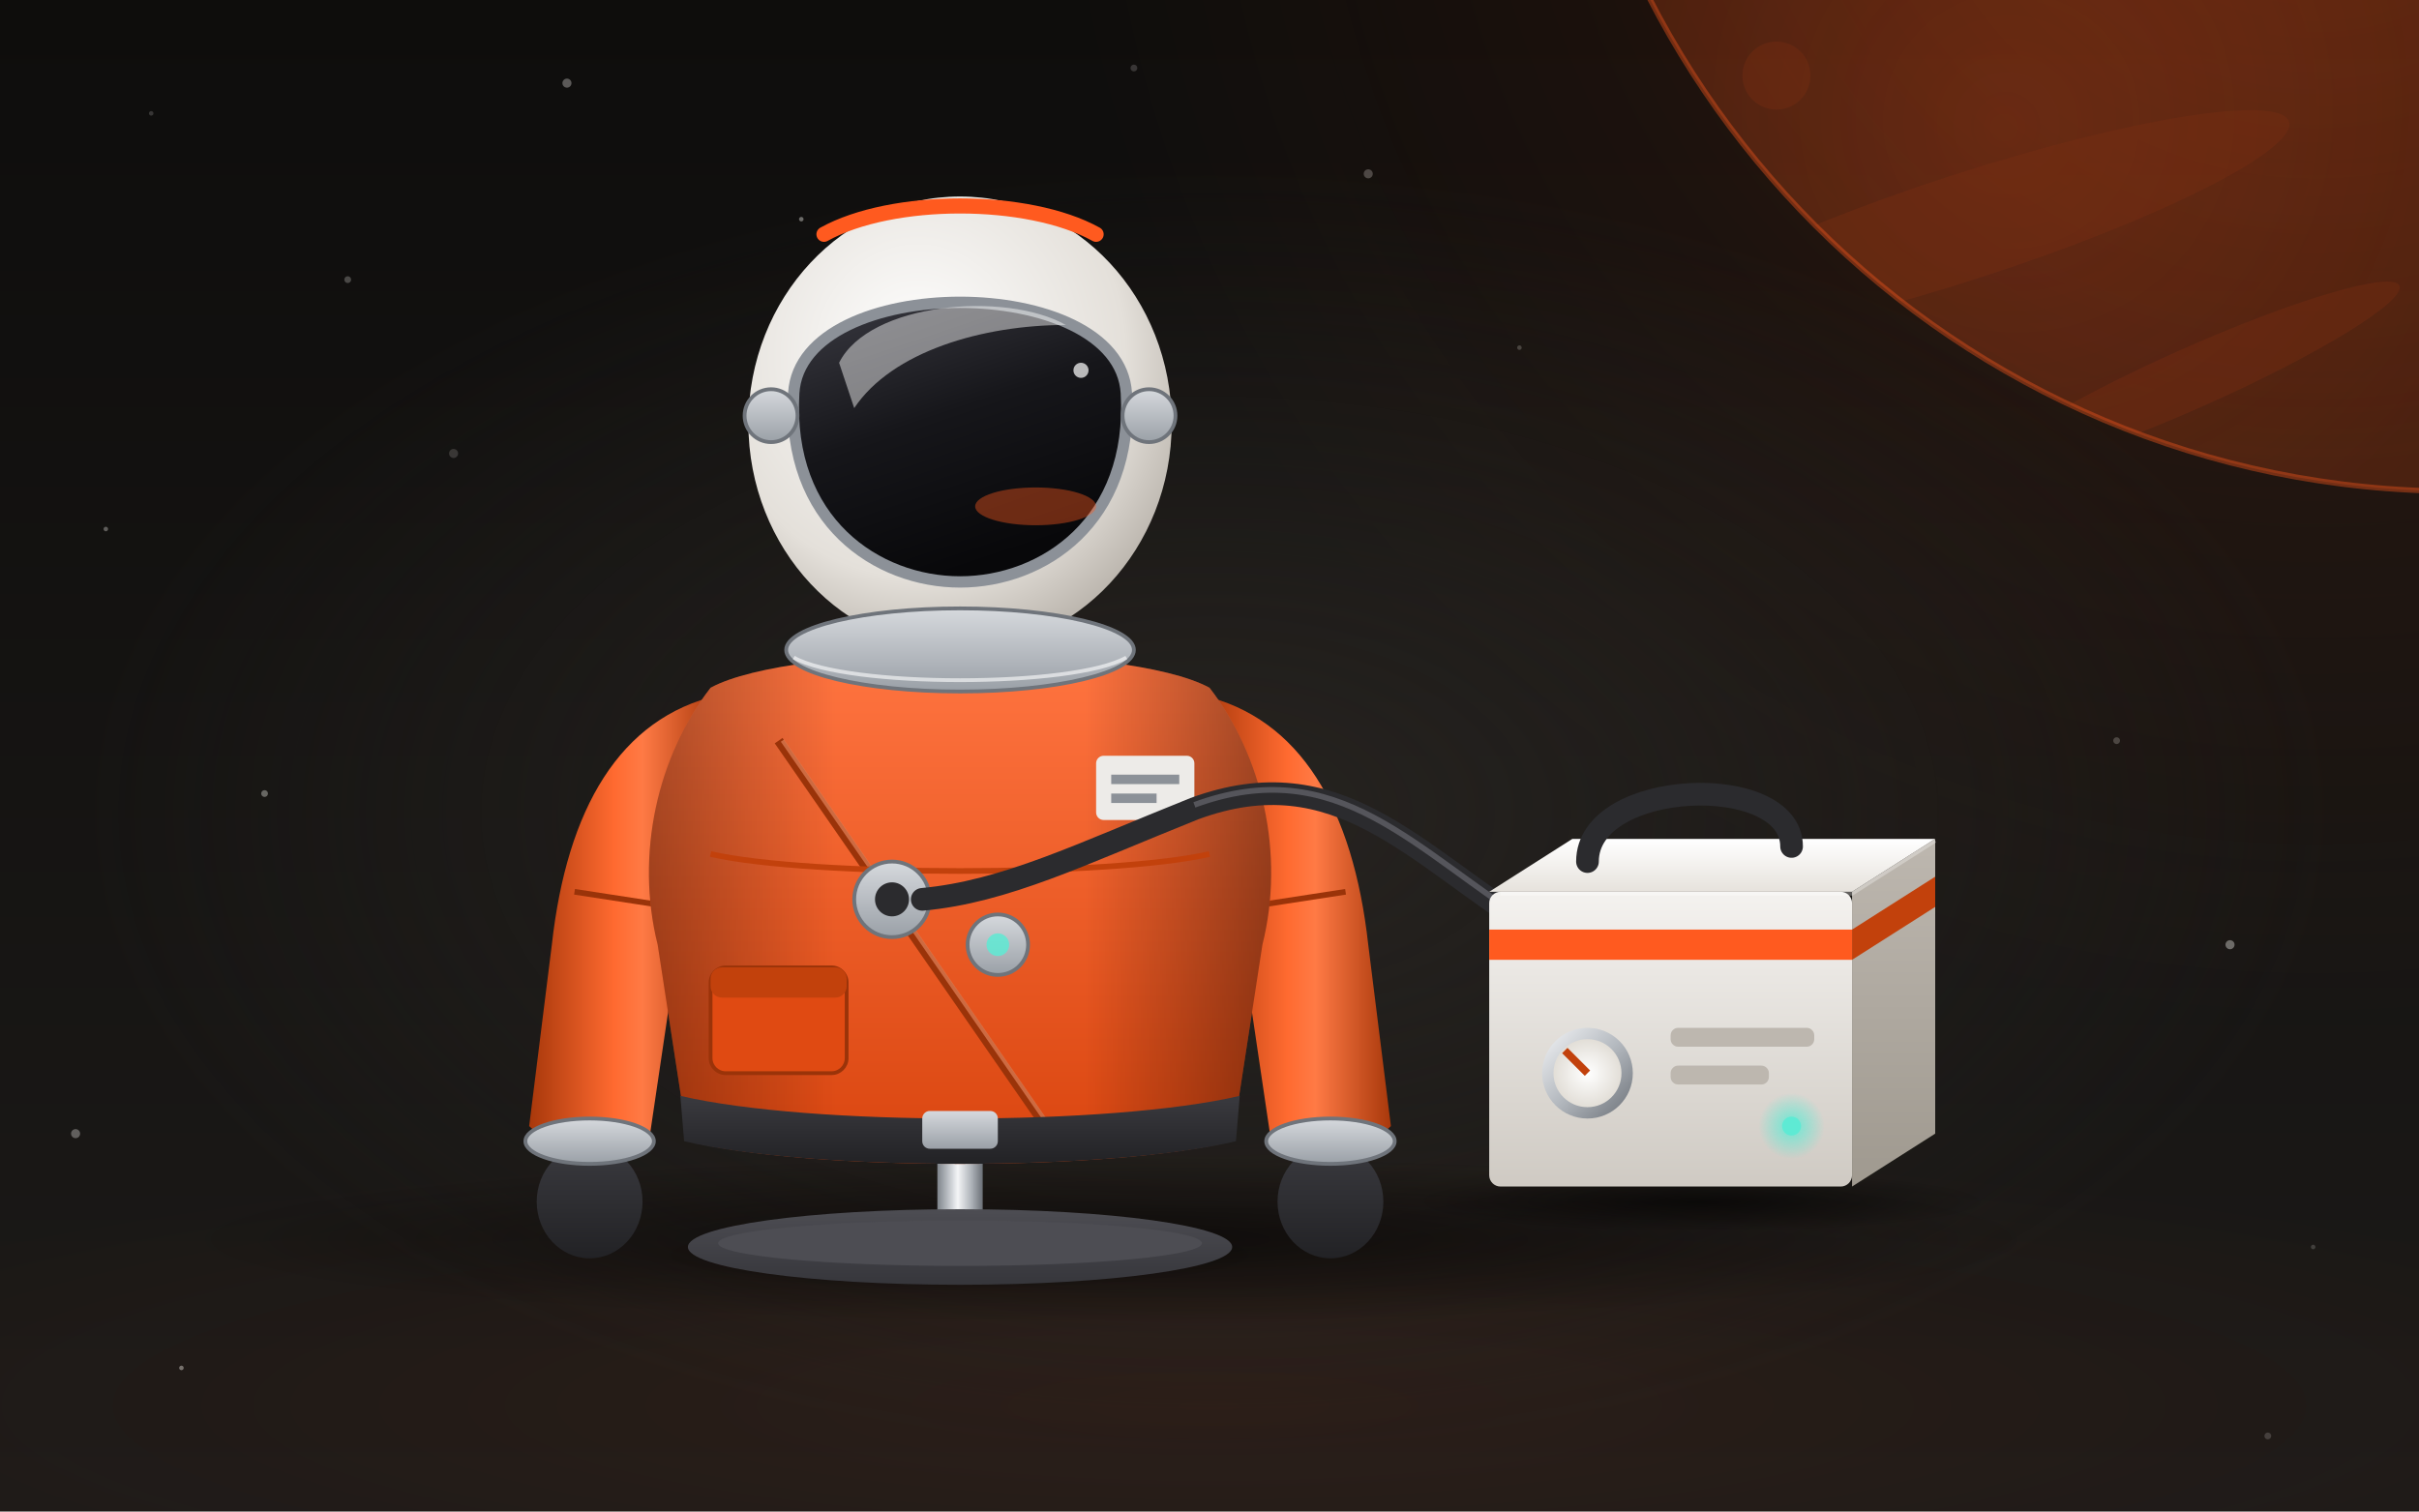
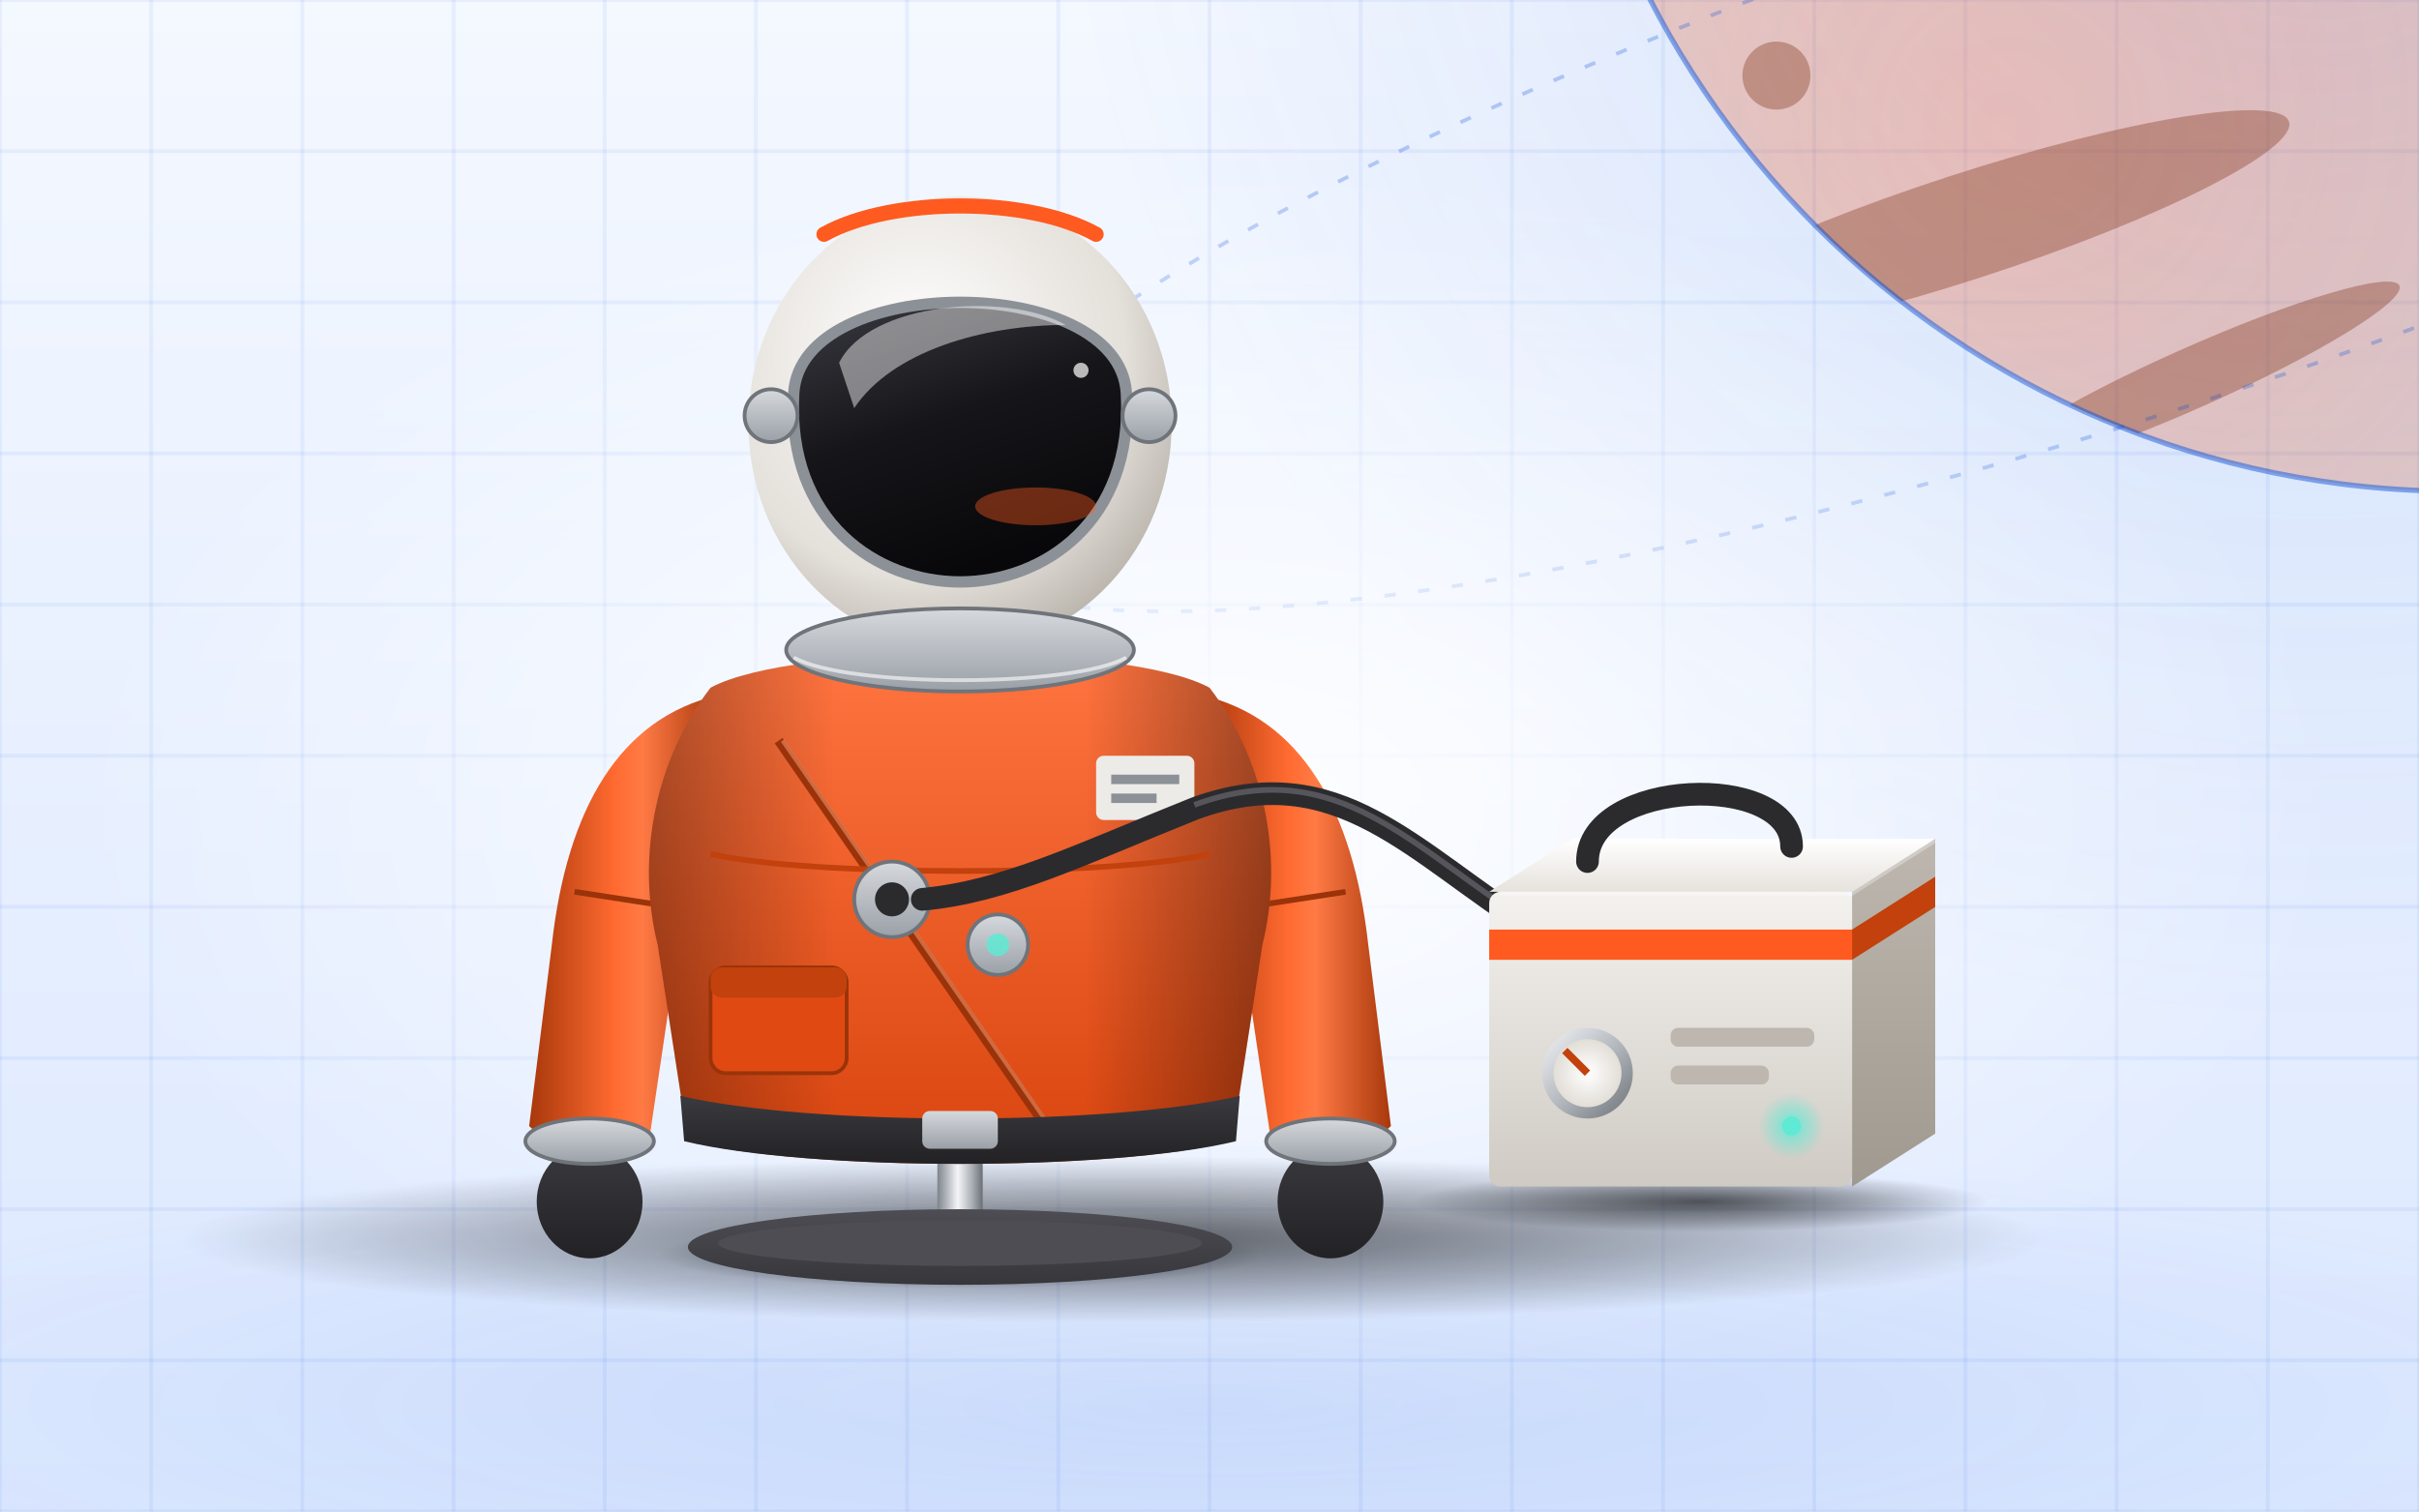
<svg xmlns="http://www.w3.org/2000/svg" viewBox="0 0 640 400" width="640" height="400">
  <defs>
    <linearGradient id="bg" x1="0" y1="0" x2="0" y2="1">
-       <stop offset="0" stop-color="#0E0D0C" />
-       <stop offset="1" stop-color="#1C1A18" />
+       <stop offset="0" stop-color="#F4F8FF" />
+       <stop offset="1" stop-color="#DCE8FF" />
    </linearGradient>
    <radialGradient id="glow" cx="0.5" cy="0.5" r="0.5">
-       <stop offset="0" stop-color="#FF5A1F" stop-opacity="0.22" />
-       <stop offset="0.6" stop-color="#C2410C" stop-opacity="0.07" />
-       <stop offset="1" stop-color="#C2410C" stop-opacity="0" />
+       <stop offset="0" stop-color="#296EF9" stop-opacity="0.18" />
+       <stop offset="0.6" stop-color="#024AD8" stop-opacity="0.06" />
+       <stop offset="1" stop-color="#024AD8" stop-opacity="0" />
    </radialGradient>
    <radialGradient id="planet" cx="0.3" cy="0.75" r="0.8" fx="0.25" fy="0.8">
      <stop offset="0" stop-color="#FF5A1F" stop-opacity="0.5" />
      <stop offset="0.55" stop-color="#C2410C" stop-opacity="0.32" />
      <stop offset="1" stop-color="#7C2D12" stop-opacity="0.12" />
    </radialGradient>
    <radialGradient id="haze" cx="0.5" cy="0.5" r="0.5">
-       <stop offset="0" stop-color="#FF5A1F" stop-opacity="0.07" />
-       <stop offset="1" stop-color="#FF5A1F" stop-opacity="0" />
+       <stop offset="0" stop-color="#024AD8" stop-opacity="0.1" />
+       <stop offset="1" stop-color="#024AD8" stop-opacity="0" />
    </radialGradient>
    <radialGradient id="stage" cx="0.5" cy="0.5" r="0.5">
-       <stop offset="0" stop-color="#2E2A26" stop-opacity="0.7" />
-       <stop offset="1" stop-color="#2E2A26" stop-opacity="0" />
+       <stop offset="0" stop-color="#FFFFFF" stop-opacity="0.95" />
+       <stop offset="1" stop-color="#FFFFFF" stop-opacity="0" />
    </radialGradient>
    <radialGradient id="sh" cx="0.5" cy="0.5" r="0.5">
      <stop offset="0" stop-color="#000" stop-opacity="0.6" />
      <stop offset="0.6" stop-color="#000" stop-opacity="0.25" />
      <stop offset="1" stop-color="#000" stop-opacity="0" />
    </radialGradient>
    <linearGradient id="wF" x1="0" y1="0" x2="0" y2="1">
      <stop offset="0" stop-color="#F4F2EF" />
      <stop offset="1" stop-color="#CFCAC3" />
    </linearGradient>
    <linearGradient id="wT" x1="0" y1="0" x2="0" y2="1">
      <stop offset="0" stop-color="#FFFFFF" />
      <stop offset="1" stop-color="#E6E2DC" />
    </linearGradient>
    <linearGradient id="wS" x1="0" y1="0" x2="0" y2="1">
      <stop offset="0" stop-color="#BDB7AF" />
      <stop offset="1" stop-color="#9F998F" />
    </linearGradient>
    <linearGradient id="gF" x1="0" y1="0" x2="0" y2="1">
      <stop offset="0" stop-color="#3A3A3F" />
      <stop offset="1" stop-color="#222225" />
    </linearGradient>
    <linearGradient id="gT" x1="0" y1="0" x2="0" y2="1">
      <stop offset="0" stop-color="#4D4D53" />
      <stop offset="1" stop-color="#36363B" />
    </linearGradient>
    <linearGradient id="gS" x1="0" y1="0" x2="0" y2="1">
      <stop offset="0" stop-color="#1F1F22" />
      <stop offset="1" stop-color="#141416" />
    </linearGradient>
    <linearGradient id="aF" x1="0" y1="0" x2="0" y2="1">
      <stop offset="0" stop-color="#D6D9DD" />
      <stop offset="1" stop-color="#9AA0A7" />
    </linearGradient>
    <linearGradient id="aT" x1="0" y1="0" x2="0" y2="1">
      <stop offset="0" stop-color="#EEF0F2" />
      <stop offset="1" stop-color="#C8CCD1" />
    </linearGradient>
    <linearGradient id="aS" x1="0" y1="0" x2="0" y2="1">
      <stop offset="0" stop-color="#8C9198" />
      <stop offset="1" stop-color="#6F747B" />
    </linearGradient>
    <linearGradient id="oF" x1="0" y1="0" x2="0" y2="1">
      <stop offset="0" stop-color="#FF7440" />
      <stop offset="1" stop-color="#D9450F" />
    </linearGradient>
    <linearGradient id="oT" x1="0" y1="0" x2="0" y2="1">
      <stop offset="0" stop-color="#FF9A6E" />
      <stop offset="1" stop-color="#FF6A30" />
    </linearGradient>
    <linearGradient id="oS" x1="0" y1="0" x2="0" y2="1">
      <stop offset="0" stop-color="#C2410C" />
      <stop offset="1" stop-color="#94320A" />
    </linearGradient>
    <linearGradient id="cW" x1="0" y1="0" x2="1" y2="0">
      <stop offset="0" stop-color="#A8A29A" />
      <stop offset="0.35" stop-color="#F2EFEB" />
      <stop offset="0.45" stop-color="#FFFFFF" />
      <stop offset="0.75" stop-color="#DAD5CE" />
      <stop offset="1" stop-color="#9C968E" />
    </linearGradient>
    <linearGradient id="cA" x1="0" y1="0" x2="1" y2="0">
      <stop offset="0" stop-color="#7E848B" />
      <stop offset="0.35" stop-color="#D9DCE0" />
      <stop offset="0.45" stop-color="#F4F5F7" />
      <stop offset="0.75" stop-color="#AEB3B9" />
      <stop offset="1" stop-color="#6B7077" />
    </linearGradient>
    <linearGradient id="cG" x1="0" y1="0" x2="1" y2="0">
      <stop offset="0" stop-color="#18181A" />
      <stop offset="0.35" stop-color="#3F3F44" />
      <stop offset="0.45" stop-color="#55555B" />
      <stop offset="0.75" stop-color="#2B2B2E" />
      <stop offset="1" stop-color="#141416" />
    </linearGradient>
    <linearGradient id="cO" x1="0" y1="0" x2="1" y2="0">
      <stop offset="0" stop-color="#9A3309" />
      <stop offset="0.35" stop-color="#FF7440" />
      <stop offset="0.45" stop-color="#FFA27A" />
      <stop offset="0.75" stop-color="#E04A12" />
      <stop offset="1" stop-color="#8E2A06" />
    </linearGradient>
    <linearGradient id="cWv" x1="0" y1="0" x2="0" y2="1">
      <stop offset="0" stop-color="#A8A29A" />
      <stop offset="0.35" stop-color="#F2EFEB" />
      <stop offset="0.45" stop-color="#FFFFFF" />
      <stop offset="0.75" stop-color="#DAD5CE" />
      <stop offset="1" stop-color="#9C968E" />
    </linearGradient>
    <linearGradient id="cAv" x1="0" y1="0" x2="0" y2="1">
      <stop offset="0" stop-color="#7E848B" />
      <stop offset="0.35" stop-color="#D9DCE0" />
      <stop offset="0.45" stop-color="#F4F5F7" />
      <stop offset="0.75" stop-color="#AEB3B9" />
      <stop offset="1" stop-color="#6B7077" />
    </linearGradient>
    <linearGradient id="cGv" x1="0" y1="0" x2="0" y2="1">
      <stop offset="0" stop-color="#18181A" />
      <stop offset="0.35" stop-color="#3F3F44" />
      <stop offset="0.45" stop-color="#55555B" />
      <stop offset="0.75" stop-color="#2B2B2E" />
      <stop offset="1" stop-color="#141416" />
    </linearGradient>
    <linearGradient id="oArm" x1="0" y1="0" x2="1" y2="0">
      <stop offset="0" stop-color="#A8380B" />
      <stop offset="0.45" stop-color="#FF6A30" />
      <stop offset="0.6" stop-color="#FF7A45" />
      <stop offset="1" stop-color="#A8380B" />
    </linearGradient>
    <linearGradient id="hshade" x1="0" y1="0" x2="1" y2="0">
      <stop offset="0" stop-color="#000" stop-opacity="0.32" />
      <stop offset="0.3" stop-color="#000" stop-opacity="0" />
      <stop offset="0.7" stop-color="#000" stop-opacity="0" />
      <stop offset="1" stop-color="#000" stop-opacity="0.38" />
    </linearGradient>
    <linearGradient id="gloss" x1="0" y1="0" x2="0" y2="1">
      <stop offset="0" stop-color="#FFF" stop-opacity="0.45" />
      <stop offset="1" stop-color="#FFF" stop-opacity="0" />
    </linearGradient>
    <linearGradient id="visor" x1="0" y1="0" x2="0.4" y2="1">
      <stop offset="0" stop-color="#3A3A42" />
      <stop offset="0.5" stop-color="#16161A" />
      <stop offset="1" stop-color="#08080A" />
    </linearGradient>
    <radialGradient id="helm" cx="0.4" cy="0.35" r="0.7">
      <stop offset="0" stop-color="#FFFFFF" />
      <stop offset="0.7" stop-color="#E4E0DA" />
      <stop offset="1" stop-color="#B8B2AA" />
    </radialGradient>
    <radialGradient id="face" cx="0.5" cy="0.5" r="0.5">
      <stop offset="0" stop-color="#FFFFFF" />
      <stop offset="1" stop-color="#E2DED7" />
    </radialGradient>
    <linearGradient id="ring" x1="0" y1="0" x2="1" y2="1">
      <stop offset="0" stop-color="#F4F5F7" />
      <stop offset="0.5" stop-color="#B4B9BF" />
      <stop offset="1" stop-color="#6B7077" />
    </linearGradient>
    <radialGradient id="lens" cx="0.5" cy="0.5" r="0.5">
      <stop offset="0" stop-color="#FFFFFF" />
      <stop offset="0.5" stop-color="#FFF4DA" />
      <stop offset="1" stop-color="#CFC6B2" />
    </radialGradient>
    <radialGradient id="led" cx="0.5" cy="0.5" r="0.5">
      <stop offset="0" stop-color="#5EEAD4" stop-opacity="0.9" />
      <stop offset="1" stop-color="#5EEAD4" stop-opacity="0" />
    </radialGradient>
    <radialGradient id="lamp" cx="0.5" cy="0.5" r="0.5">
      <stop offset="0" stop-color="#FFF6E0" stop-opacity="0.55" />
      <stop offset="1" stop-color="#FFF6E0" stop-opacity="0" />
    </radialGradient>
    <linearGradient id="water" x1="0" y1="0" x2="0" y2="1">
      <stop offset="0" stop-color="#DCEAF0" stop-opacity="0.42" />
      <stop offset="1" stop-color="#8FB3C4" stop-opacity="0.2" />
    </linearGradient>
    <linearGradient id="foil" x1="0" y1="0" x2="1" y2="0.3">
      <stop offset="0" stop-color="#E3E6E9" />
      <stop offset="0.3" stop-color="#9EA4AB" />
      <stop offset="0.55" stop-color="#D5D9DD" />
      <stop offset="0.8" stop-color="#868C93" />
      <stop offset="1" stop-color="#BFC4C9" />
    </linearGradient>
    <pattern id="mesh" width="7" height="7" patternUnits="userSpaceOnUse">
      <path d="M0,0 L7,7 M7,0 L0,7" stroke="#6F747B" stroke-width=".6" stroke-opacity=".5" />
    </pattern>
    <clipPath id="pc">
      <circle cx="650" cy="-110" r="240" />
    </clipPath>
  </defs>
  <rect width="640" height="400" fill="url(#bg)" />
-   <circle cx="40" cy="30" r="0.6" fill="#EDEBE8" opacity="0.18" />
-   <circle cx="92" cy="74" r="0.9" fill="#EDEBE8" opacity="0.26" />
-   <circle cx="150" cy="22" r="1.2" fill="#EDEBE8" opacity="0.34" />
-   <circle cx="212" cy="58" r="0.6" fill="#EDEBE8" opacity="0.42" />
-   <circle cx="300" cy="18" r="0.9" fill="#EDEBE8" opacity="0.18" />
-   <circle cx="362" cy="46" r="1.2" fill="#EDEBE8" opacity="0.26" />
-   <circle cx="28" cy="140" r="0.6" fill="#EDEBE8" opacity="0.34" />
-   <circle cx="70" cy="210" r="0.9" fill="#EDEBE8" opacity="0.42" />
-   <circle cx="120" cy="120" r="1.2" fill="#EDEBE8" opacity="0.18" />
-   <circle cx="402" cy="92" r="0.6" fill="#EDEBE8" opacity="0.26" />
-   <circle cx="250" cy="100" r="0.9" fill="#EDEBE8" opacity="0.34" />
-   <circle cx="590" cy="250" r="1.2" fill="#EDEBE8" opacity="0.42" />
-   <circle cx="612" cy="330" r="0.6" fill="#EDEBE8" opacity="0.18" />
-   <circle cx="560" cy="196" r="0.9" fill="#EDEBE8" opacity="0.26" />
-   <circle cx="20" cy="300" r="1.2" fill="#EDEBE8" opacity="0.34" />
-   <circle cx="48" cy="362" r="0.6" fill="#EDEBE8" opacity="0.42" />
-   <circle cx="600" cy="380" r="0.9" fill="#EDEBE8" opacity="0.18" />
+   <path d="M0,0 V400" stroke="#024AD8" stroke-opacity=".06" />
+   <path d="M40,0 V400" stroke="#024AD8" stroke-opacity=".06" />
+   <path d="M80,0 V400" stroke="#024AD8" stroke-opacity=".06" />
+   <path d="M120,0 V400" stroke="#024AD8" stroke-opacity=".06" />
+   <path d="M160,0 V400" stroke="#024AD8" stroke-opacity=".06" />
+   <path d="M200,0 V400" stroke="#024AD8" stroke-opacity=".06" />
+   <path d="M240,0 V400" stroke="#024AD8" stroke-opacity=".06" />
+   <path d="M280,0 V400" stroke="#024AD8" stroke-opacity=".06" />
+   <path d="M320,0 V400" stroke="#024AD8" stroke-opacity=".06" />
+   <path d="M360,0 V400" stroke="#024AD8" stroke-opacity=".06" />
+   <path d="M400,0 V400" stroke="#024AD8" stroke-opacity=".06" />
+   <path d="M440,0 V400" stroke="#024AD8" stroke-opacity=".06" />
+   <path d="M480,0 V400" stroke="#024AD8" stroke-opacity=".06" />
+   <path d="M520,0 V400" stroke="#024AD8" stroke-opacity=".06" />
+   <path d="M560,0 V400" stroke="#024AD8" stroke-opacity=".06" />
+   <path d="M600,0 V400" stroke="#024AD8" stroke-opacity=".06" />
+   <path d="M640,0 V400" stroke="#024AD8" stroke-opacity=".06" />
+   <path d="M0,0 H640" stroke="#024AD8" stroke-opacity=".06" />
+   <path d="M0,40 H640" stroke="#024AD8" stroke-opacity=".06" />
+   <path d="M0,80 H640" stroke="#024AD8" stroke-opacity=".06" />
+   <path d="M0,120 H640" stroke="#024AD8" stroke-opacity=".06" />
+   <path d="M0,160 H640" stroke="#024AD8" stroke-opacity=".06" />
+   <path d="M0,200 H640" stroke="#024AD8" stroke-opacity=".06" />
+   <path d="M0,240 H640" stroke="#024AD8" stroke-opacity=".06" />
+   <path d="M0,280 H640" stroke="#024AD8" stroke-opacity=".06" />
+   <path d="M0,320 H640" stroke="#024AD8" stroke-opacity=".06" />
+   <path d="M0,360 H640" stroke="#024AD8" stroke-opacity=".06" />
+   <path d="M0,400 H640" stroke="#024AD8" stroke-opacity=".06" />
  <circle cx="610" cy="-60" r="330" fill="url(#glow)" />
  <circle cx="650" cy="-110" r="240" fill="url(#planet)" opacity=".6" />
  <g clip-path="url(#pc)" fill="#7C2D12" opacity=".35">
    <ellipse cx="520" cy="60" rx="90" ry="14" transform="rotate(-18 520 60)" />
    <ellipse cx="580" cy="100" rx="60" ry="8" transform="rotate(-24 580 100)" />
    <circle cx="470" cy="20" r="9" />
  </g>
-   <circle cx="650" cy="-110" r="240" fill="none" stroke="#FF5A1F" stroke-opacity=".38" stroke-width="1.4" />
+   <circle cx="650" cy="-110" r="240" fill="none" stroke="#024AD8" stroke-opacity=".45" stroke-width="1.4" />
+   <ellipse cx="560" cy="40" rx="330" ry="70" transform="rotate(-18 560 40)" fill="none" stroke="#024AD8" stroke-opacity=".25" stroke-dasharray="3 6" />
  <ellipse cx="320" cy="215" rx="300" ry="170" fill="url(#stage)" />
  <ellipse cx="320" cy="372" rx="420" ry="70" fill="url(#haze)" />
  <g transform="translate(-26,0)">
    <ellipse cx="320" cy="328" rx="250" ry="22" fill="url(#sh)" />
    <ellipse cx="280" cy="332" rx="80" ry="9" fill="url(#sh)" />
    <rect x="274" y="300" width="12" height="28" fill="url(#cA)" />
    <ellipse cx="280" cy="330" rx="72" ry="10" fill="url(#gT)" />
    <ellipse cx="280" cy="329" rx="64" ry="6" fill="#4D4D53" />
    <path d="M216,184 C190,190 176,214 172,250 L166,298 C172,304 192,306 198,300 L206,246 Z" fill="url(#oArm)" />
    <path d="M344,184 C370,190 384,214 388,250 L394,298 C388,304 368,306 362,300 L354,246 Z" fill="url(#oArm)" />
    <path d="M178,236 L204,240 M356,240 L382,236" stroke="#9A3309" stroke-width="1.5" />
    <ellipse cx="182" cy="318" rx="14" ry="15" fill="url(#gF)" />
    <ellipse cx="182" cy="302" rx="17" ry="6" fill="url(#aF)" />
    <ellipse cx="182" cy="302" rx="17" ry="6" fill="none" stroke="#6F747B" />
    <ellipse cx="378" cy="318" rx="14" ry="15" fill="url(#gF)" />
    <ellipse cx="378" cy="302" rx="17" ry="6" fill="url(#aF)" />
    <ellipse cx="378" cy="302" rx="17" ry="6" fill="none" stroke="#6F747B" />
    <path d="M214,182 C236,170 324,170 346,182 C360,200 366,226 360,250 L352,302 C320,310 240,310 208,302 L200,250 C194,226 200,200 214,182 Z" fill="url(#oF)" />
    <path d="M214,182 C236,170 324,170 346,182 C360,200 366,226 360,250 L352,302 C320,310 240,310 208,302 L200,250 C194,226 200,200 214,182 Z" fill="url(#hshade)" />
    <path d="M232,196 L304,300" stroke="#9A3309" stroke-width="2.5" />
    <path d="M233,196 L305,300" stroke="#FFA27A" stroke-opacity=".5" />
    <path d="M214,226 C240,232 320,232 346,226" fill="none" stroke="#C2410C" stroke-width="1.5" />
    <rect x="316" y="200" width="26" height="17" rx="2" fill="#EDEBE8" />
    <rect x="320" y="205" width="18" height="2.5" fill="#8C9198" />
    <rect x="320" y="210" width="12" height="2.5" fill="#8C9198" />
    <rect x="214" y="256" width="36" height="28" rx="4" fill="#E04A12" stroke="#9A3309" />
    <rect x="214" y="256" width="36" height="8" rx="3" fill="#C2410C" />
    <circle cx="262" cy="238" r="10" fill="url(#aF)" stroke="#6F747B" />
    <circle cx="262" cy="238" r="4.5" fill="#2B2B2E" />
    <circle cx="290" cy="250" r="8" fill="url(#aF)" stroke="#6F747B" />
    <circle cx="290" cy="250" r="3" fill="#5EEAD4" opacity=".85" />
    <path d="M206,290 C240,298 320,298 354,290 L353,302 C320,310 240,310 207,302 Z" fill="url(#gF)" />
    <rect x="270" y="294" width="20" height="10" rx="2" fill="url(#aF)" />
    <ellipse cx="280" cy="112" rx="56" ry="60" fill="url(#helm)" />
    <path d="M236,104 C238,72 322,72 324,104 C326,138 302,154 280,154 C258,154 234,138 236,104 Z" fill="url(#visor)" />
    <path d="M236,104 C238,72 322,72 324,104 C326,138 302,154 280,154 C258,154 234,138 236,104 Z" fill="none" stroke="#8C9198" stroke-width="3" />
    <path d="M248,96 C256,80 292,77 308,86 C286,86 262,93 252,108 Z" fill="#FFF" opacity=".45" />
    <ellipse cx="300" cy="134" rx="16" ry="5" fill="#FF5A1F" opacity=".4" />
    <circle cx="312" cy="98" r="2" fill="#FFF" opacity=".7" />
    <circle cx="230" cy="110" r="7" fill="url(#aF)" stroke="#6F747B" />
    <circle cx="330" cy="110" r="7" fill="url(#aF)" stroke="#6F747B" />
    <path d="M244,62 C262,52 298,52 316,62" fill="none" stroke="#FF5A1F" stroke-width="4" stroke-linecap="round" />
    <ellipse cx="280" cy="172" rx="46" ry="11" fill="url(#aF)" />
    <ellipse cx="280" cy="172" rx="46" ry="11" fill="none" stroke="#6F747B" />
    <path d="M236,174 C250,182 310,182 324,174" fill="none" stroke="#FFF" stroke-opacity=".6" />
    <path d="M432,246 C400,226 380,200 342,214 C312,226 292,236 270,238" fill="none" stroke="#2B2B2E" stroke-width="6" stroke-linecap="round" />
    <path d="M432,245 C400,225 380,199 342,213" fill="none" stroke="#55555B" stroke-width="1.5" />
    <ellipse cx="476" cy="318" rx="76" ry="8" fill="url(#sh)" />
    <polygon points="420,236 442,222 538,222 516,236" fill="url(#wT)" />
    <polygon points="516,236 538,222 538,300 516,314" fill="url(#wS)" />
    <rect x="420" y="236" width="96" height="78" rx="3" fill="url(#wF)" />
    <path d="M423,236.5 H516 L538,222.5" fill="none" stroke="#FFF" stroke-opacity=".3" />
    <path d="M446,228 C446,206 500,204 500,224" fill="none" stroke="#2B2B2E" stroke-width="6" stroke-linecap="round" />
    <rect x="420" y="246" width="96" height="8" fill="#FF5A1F" />
    <polygon points="516,246 538,232 538,240 516,254" fill="#C2410C" />
    <circle cx="446" cy="284" r="12" fill="url(#ring)" />
    <circle cx="446" cy="284" r="9" fill="url(#face)" />
    <line x1="446" y1="284" x2="440" y2="278" stroke="#C2410C" stroke-width="2" />
    <rect x="468" y="272" width="38" height="5" rx="2" fill="#BDB7AF" />
    <rect x="468" y="282" width="26" height="5" rx="2" fill="#BDB7AF" />
    <circle cx="500" cy="298" r="8.75" fill="url(#led)" />
    <circle cx="500" cy="298" r="2.5" fill="#5EEAD4" />
  </g>
</svg>
